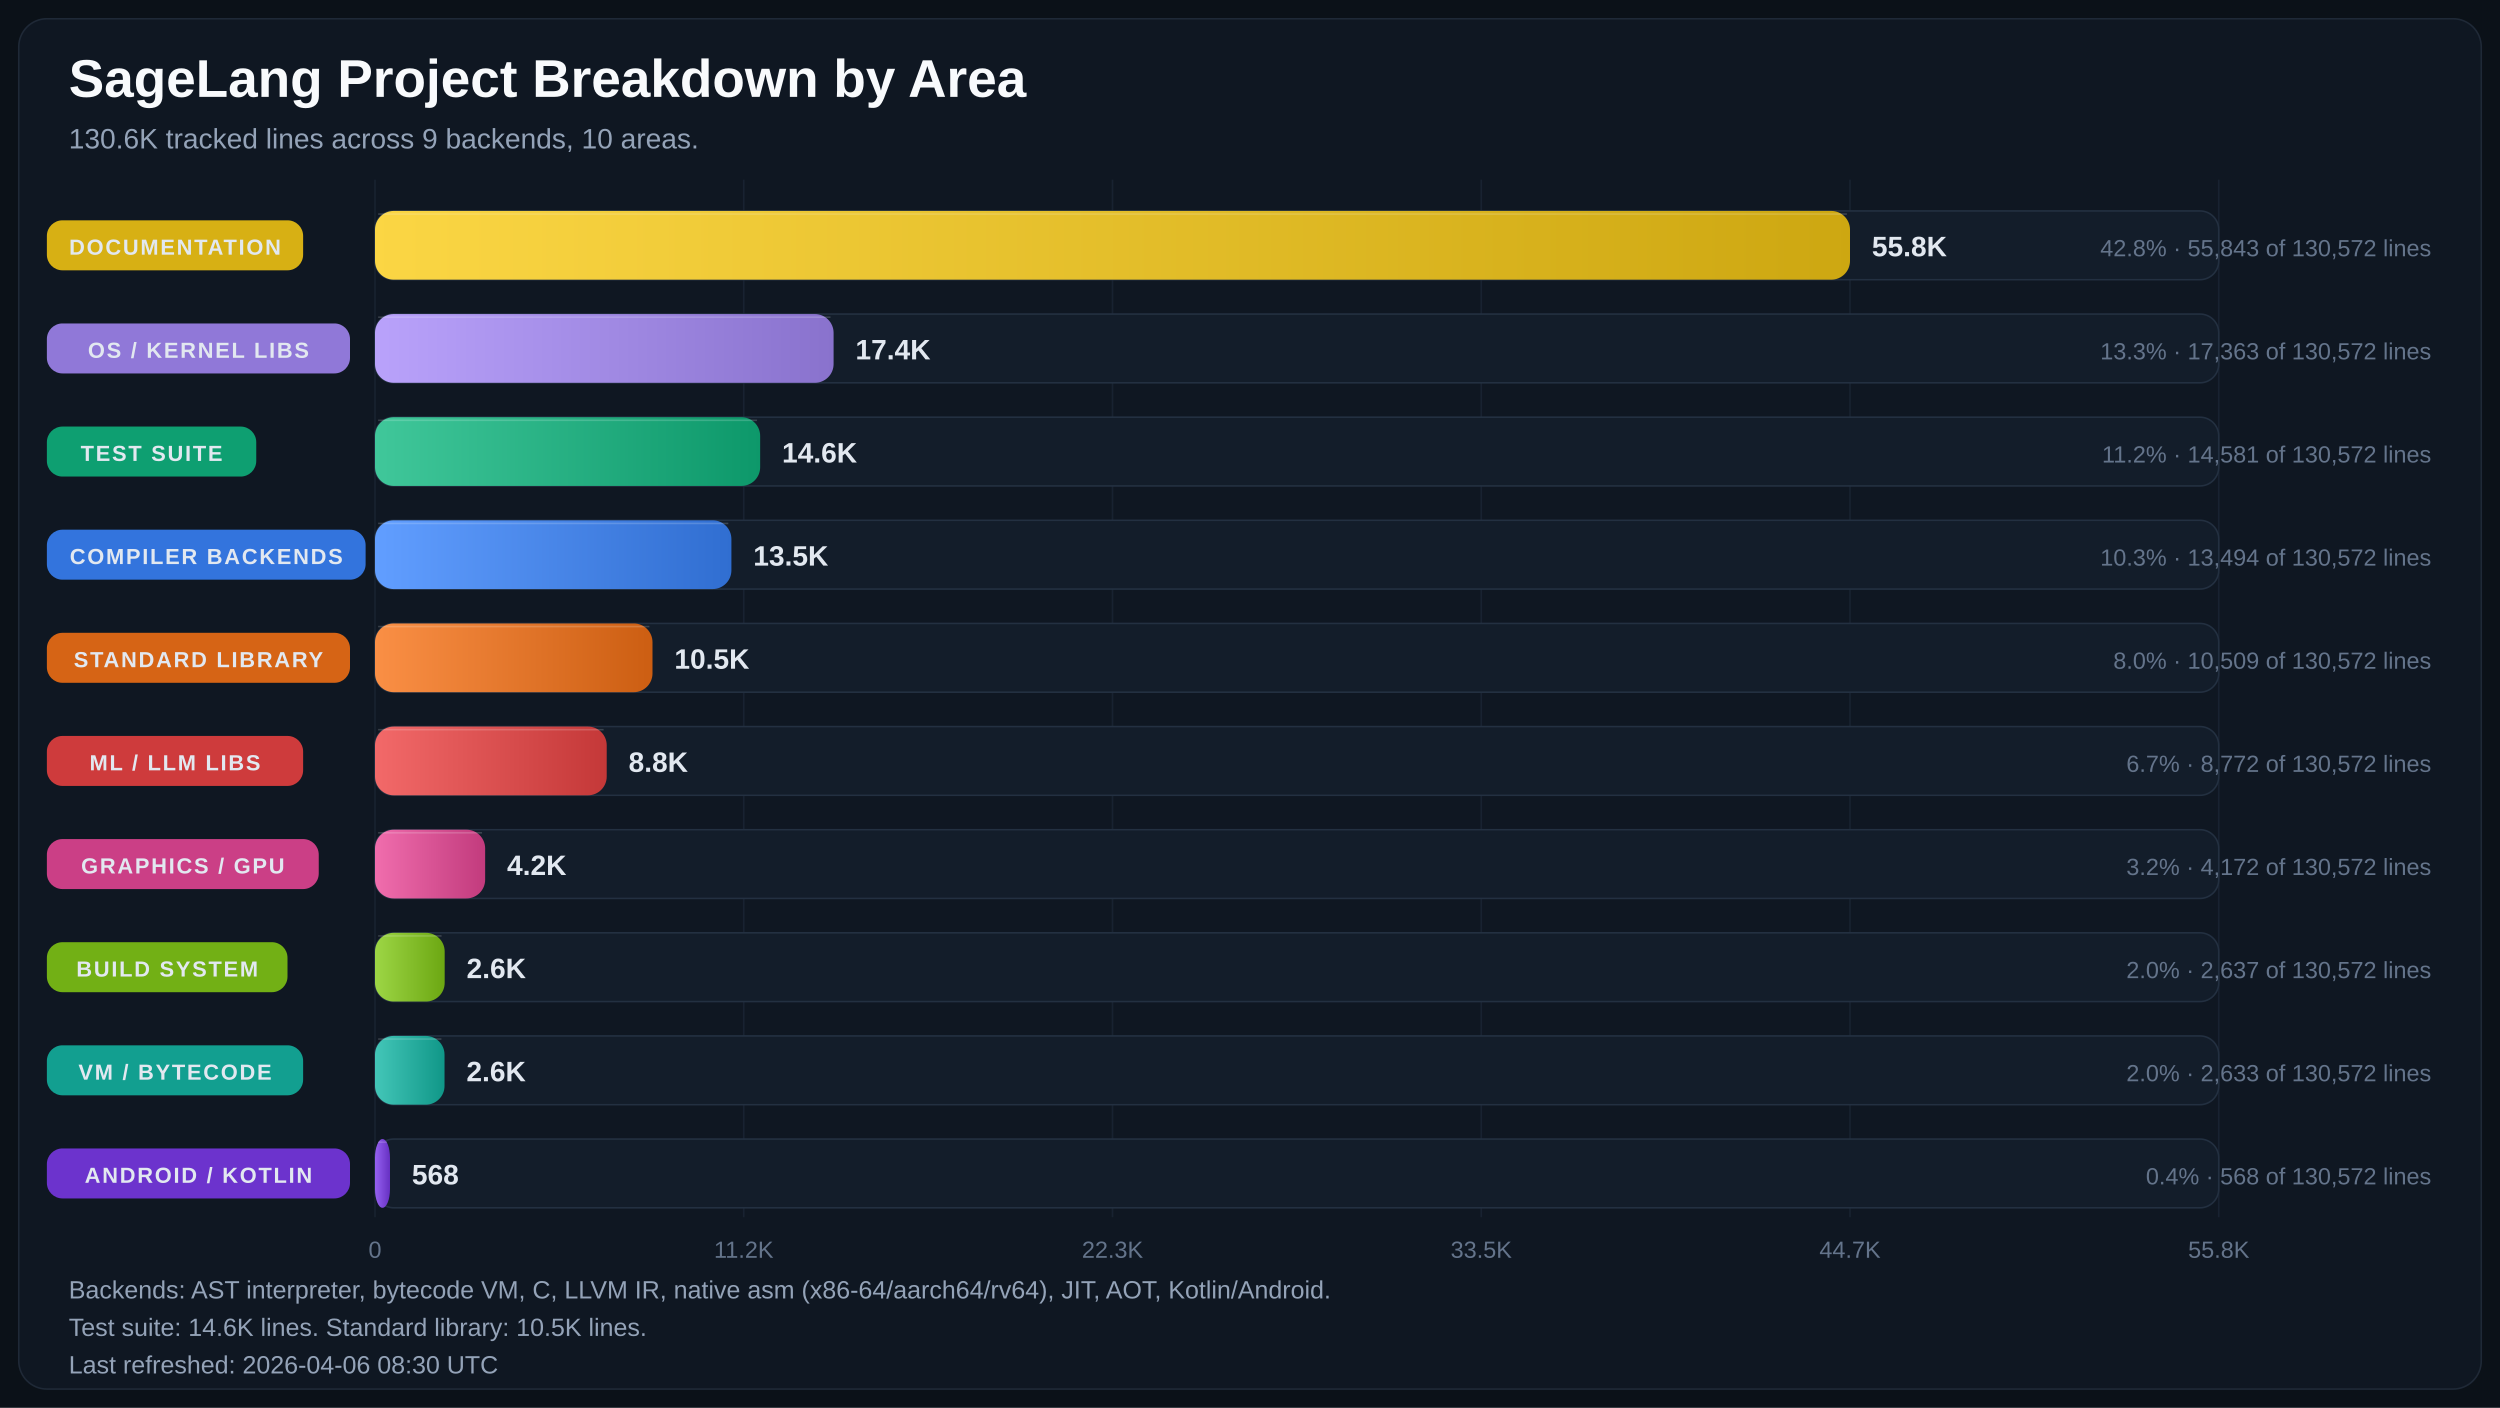
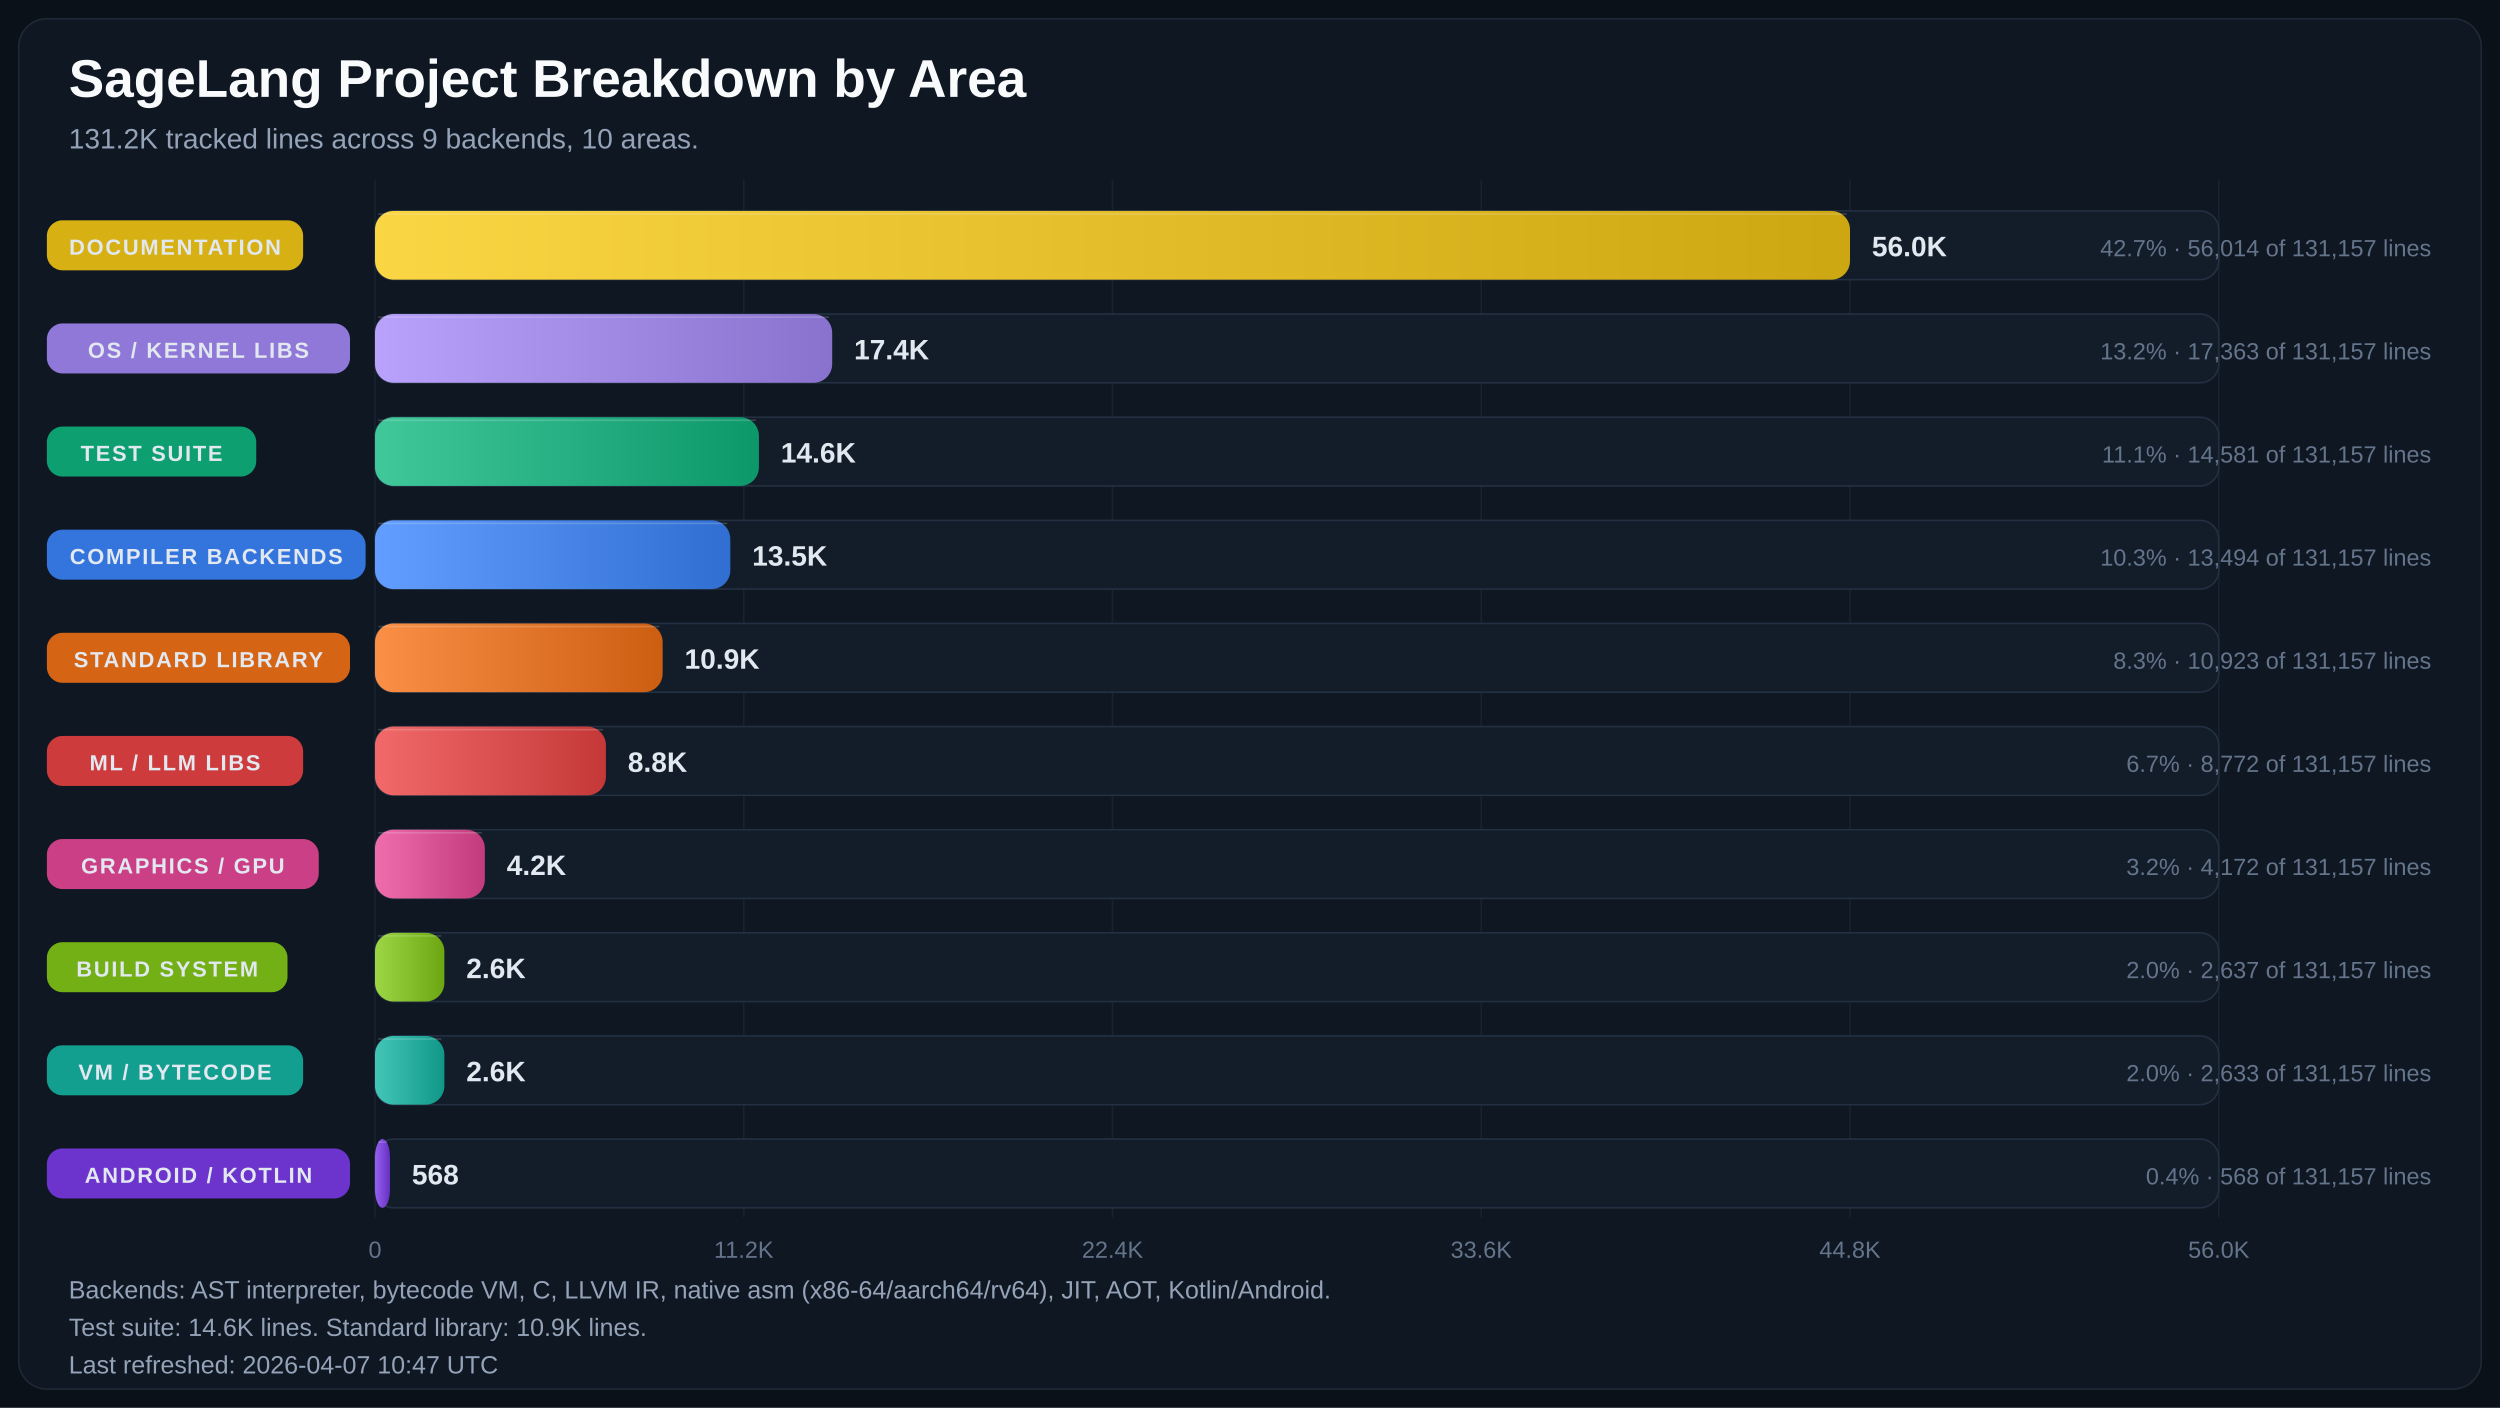
<svg xmlns="http://www.w3.org/2000/svg" width="1600" height="901" viewBox="0 0 1600 901" role="img" aria-labelledby="title desc">
  <defs>
    <linearGradient id="bar-gradient-0" x1="0%" y1="0%" x2="100%" y2="0%">
      <stop offset="0%" stop-color="#FBD644" />
      <stop offset="100%" stop-color="#CDA711" />
    </linearGradient>
    <linearGradient id="bar-gradient-1" x1="0%" y1="0%" x2="100%" y2="0%">
      <stop offset="0%" stop-color="#B9A2FB" />
      <stop offset="100%" stop-color="#8972CD" />
    </linearGradient>
    <linearGradient id="bar-gradient-2" x1="0%" y1="0%" x2="100%" y2="0%">
      <stop offset="0%" stop-color="#40C79A" />
      <stop offset="100%" stop-color="#0D986A" />
    </linearGradient>
    <linearGradient id="bar-gradient-3" x1="0%" y1="0%" x2="100%" y2="0%">
      <stop offset="0%" stop-color="#619EFF" />
      <stop offset="100%" stop-color="#306ED1" />
    </linearGradient>
    <linearGradient id="bar-gradient-4" x1="0%" y1="0%" x2="100%" y2="0%">
      <stop offset="0%" stop-color="#FA8F45" />
      <stop offset="100%" stop-color="#CC5E12" />
    </linearGradient>
    <linearGradient id="bar-gradient-5" x1="0%" y1="0%" x2="100%" y2="0%">
      <stop offset="0%" stop-color="#F26969" />
      <stop offset="100%" stop-color="#C43838" />
    </linearGradient>
    <linearGradient id="bar-gradient-6" x1="0%" y1="0%" x2="100%" y2="0%">
      <stop offset="0%" stop-color="#F06DAD" />
      <stop offset="100%" stop-color="#C23B7D" />
    </linearGradient>
    <linearGradient id="bar-gradient-7" x1="0%" y1="0%" x2="100%" y2="0%">
      <stop offset="0%" stop-color="#9DD645" />
      <stop offset="100%" stop-color="#6CA712" />
    </linearGradient>
    <linearGradient id="bar-gradient-8" x1="0%" y1="0%" x2="100%" y2="0%">
      <stop offset="0%" stop-color="#43C6B8" />
      <stop offset="100%" stop-color="#109788" />
    </linearGradient>
    <linearGradient id="bar-gradient-9" x1="0%" y1="0%" x2="100%" y2="0%">
      <stop offset="0%" stop-color="#9661F1" />
      <stop offset="100%" stop-color="#6630C2" />
    </linearGradient>
  </defs>
  <rect width="100%" height="100%" fill="#0B1118" />
  <rect x="12" y="12" width="1576" height="877" rx="18" fill="#0F1722" stroke="#1F2937" />
  <text x="44" y="62" fill="#F8FAFC" font-size="34" font-family="Segoe UI, Arial, sans-serif" font-weight="700">SageLang Project Breakdown by Area</text>
-   <text x="44" y="95" fill="#94A3B8" font-size="18" font-family="Segoe UI, Arial, sans-serif">130.6K tracked lines across 9 backends, 10 areas.</text>
+   <text x="44" y="95" fill="#94A3B8" font-size="18" font-family="Segoe UI, Arial, sans-serif">131.2K tracked lines across 9 backends, 10 areas.</text>
  <line x1="240.0" y1="115" x2="240.0" y2="779" stroke="#182231" stroke-width="1" />
  <text x="240.0" y="805" text-anchor="middle" fill="#64748B" font-size="15" font-family="Segoe UI, Arial, sans-serif">0</text>
  <line x1="476.0" y1="115" x2="476.0" y2="779" stroke="#182231" stroke-width="1" />
  <text x="476.0" y="805" text-anchor="middle" fill="#64748B" font-size="15" font-family="Segoe UI, Arial, sans-serif">11.2K</text>
  <line x1="712.0" y1="115" x2="712.0" y2="779" stroke="#182231" stroke-width="1" />
-   <text x="712.0" y="805" text-anchor="middle" fill="#64748B" font-size="15" font-family="Segoe UI, Arial, sans-serif">22.3K</text>
+   <text x="712.0" y="805" text-anchor="middle" fill="#64748B" font-size="15" font-family="Segoe UI, Arial, sans-serif">22.4K</text>
  <line x1="948.0" y1="115" x2="948.0" y2="779" stroke="#182231" stroke-width="1" />
-   <text x="948.0" y="805" text-anchor="middle" fill="#64748B" font-size="15" font-family="Segoe UI, Arial, sans-serif">33.5K</text>
+   <text x="948.0" y="805" text-anchor="middle" fill="#64748B" font-size="15" font-family="Segoe UI, Arial, sans-serif">33.6K</text>
  <line x1="1184.0" y1="115" x2="1184.0" y2="779" stroke="#182231" stroke-width="1" />
-   <text x="1184.0" y="805" text-anchor="middle" fill="#64748B" font-size="15" font-family="Segoe UI, Arial, sans-serif">44.7K</text>
+   <text x="1184.0" y="805" text-anchor="middle" fill="#64748B" font-size="15" font-family="Segoe UI, Arial, sans-serif">44.8K</text>
  <line x1="1420.0" y1="115" x2="1420.0" y2="779" stroke="#182231" stroke-width="1" />
-   <text x="1420.0" y="805" text-anchor="middle" fill="#64748B" font-size="15" font-family="Segoe UI, Arial, sans-serif">55.8K</text>
+   <text x="1420.0" y="805" text-anchor="middle" fill="#64748B" font-size="15" font-family="Segoe UI, Arial, sans-serif">56.0K</text>
  <rect x="30" y="141.0" width="164" height="32" rx="10" fill="#E1B813" opacity="0.95" />
  <text x="112.0" y="163.0" text-anchor="middle" fill="#E2E8F0" font-size="14" font-family="Segoe UI, Arial, sans-serif" font-weight="700" letter-spacing="1.1">DOCUMENTATION</text>
  <rect x="240" y="135" width="1180" height="44" rx="12" fill="#131D2A" stroke="#233041" />
  <rect x="240" y="135" width="944.0" height="44" rx="12" fill="url(#bar-gradient-0)" />
  <line x1="242.0" y1="137.0" x2="1182.0" y2="137.0" stroke="#F8FAFC" stroke-opacity="0.18" />
-   <text x="1198.0" y="164.0" text-anchor="start" fill="#E2E8F0" font-size="18" font-family="Segoe UI, Arial, sans-serif" font-weight="700">55.8K</text>
-   <text x="1556" y="164.0" text-anchor="end" fill="#64748B" font-size="15" font-family="Segoe UI, Arial, sans-serif">42.8% · 55,843 of 130,572 lines</text>
+   <text x="1198.0" y="164.0" text-anchor="start" fill="#E2E8F0" font-size="18" font-family="Segoe UI, Arial, sans-serif" font-weight="700">56.0K</text>
+   <text x="1556" y="164.0" text-anchor="end" fill="#64748B" font-size="15" font-family="Segoe UI, Arial, sans-serif">42.7% · 56,014 of 131,157 lines</text>
  <rect x="30" y="207.0" width="194" height="32" rx="10" fill="#967DE1" opacity="0.95" />
  <text x="127.0" y="229.0" text-anchor="middle" fill="#E2E8F0" font-size="14" font-family="Segoe UI, Arial, sans-serif" font-weight="700" letter-spacing="1.1">OS / KERNEL LIBS</text>
  <rect x="240" y="201" width="1180" height="44" rx="12" fill="#131D2A" stroke="#233041" />
-   <rect x="240" y="201" width="293.5" height="44" rx="12" fill="url(#bar-gradient-1)" />
-   <line x1="242.0" y1="203.0" x2="531.5" y2="203.0" stroke="#F8FAFC" stroke-opacity="0.18" />
-   <text x="547.5" y="230.0" text-anchor="start" fill="#E2E8F0" font-size="18" font-family="Segoe UI, Arial, sans-serif" font-weight="700">17.4K</text>
-   <text x="1556" y="230.0" text-anchor="end" fill="#64748B" font-size="15" font-family="Segoe UI, Arial, sans-serif">13.3% · 17,363 of 130,572 lines</text>
+   <rect x="240" y="201" width="292.6" height="44" rx="12" fill="url(#bar-gradient-1)" />
+   <line x1="242.0" y1="203.0" x2="530.6" y2="203.0" stroke="#F8FAFC" stroke-opacity="0.18" />
+   <text x="546.6" y="230.0" text-anchor="start" fill="#E2E8F0" font-size="18" font-family="Segoe UI, Arial, sans-serif" font-weight="700">17.4K</text>
+   <text x="1556" y="230.0" text-anchor="end" fill="#64748B" font-size="15" font-family="Segoe UI, Arial, sans-serif">13.2% · 17,363 of 131,157 lines</text>
  <rect x="30" y="273.0" width="134" height="32" rx="10" fill="#0EA674" opacity="0.95" />
  <text x="97.0" y="295.0" text-anchor="middle" fill="#E2E8F0" font-size="14" font-family="Segoe UI, Arial, sans-serif" font-weight="700" letter-spacing="1.1">TEST SUITE</text>
  <rect x="240" y="267" width="1180" height="44" rx="12" fill="#131D2A" stroke="#233041" />
-   <rect x="240" y="267" width="246.5" height="44" rx="12" fill="url(#bar-gradient-2)" />
-   <line x1="242.0" y1="269.0" x2="484.5" y2="269.0" stroke="#F8FAFC" stroke-opacity="0.18" />
-   <text x="500.5" y="296.0" text-anchor="start" fill="#E2E8F0" font-size="18" font-family="Segoe UI, Arial, sans-serif" font-weight="700">14.6K</text>
-   <text x="1556" y="296.0" text-anchor="end" fill="#64748B" font-size="15" font-family="Segoe UI, Arial, sans-serif">11.2% · 14,581 of 130,572 lines</text>
+   <rect x="240" y="267" width="245.7" height="44" rx="12" fill="url(#bar-gradient-2)" />
+   <line x1="242.0" y1="269.0" x2="483.7" y2="269.0" stroke="#F8FAFC" stroke-opacity="0.18" />
+   <text x="499.7" y="296.0" text-anchor="start" fill="#E2E8F0" font-size="18" font-family="Segoe UI, Arial, sans-serif" font-weight="700">14.6K</text>
+   <text x="1556" y="296.0" text-anchor="end" fill="#64748B" font-size="15" font-family="Segoe UI, Arial, sans-serif">11.1% · 14,581 of 131,157 lines</text>
  <rect x="30" y="339.0" width="204" height="32" rx="10" fill="#3479E6" opacity="0.95" />
  <text x="132.0" y="361.0" text-anchor="middle" fill="#E2E8F0" font-size="14" font-family="Segoe UI, Arial, sans-serif" font-weight="700" letter-spacing="1.1">COMPILER BACKENDS</text>
  <rect x="240" y="333" width="1180" height="44" rx="12" fill="#131D2A" stroke="#233041" />
-   <rect x="240" y="333" width="228.1" height="44" rx="12" fill="url(#bar-gradient-3)" />
-   <line x1="242.0" y1="335.0" x2="466.1" y2="335.0" stroke="#F8FAFC" stroke-opacity="0.18" />
-   <text x="482.1" y="362.0" text-anchor="start" fill="#E2E8F0" font-size="18" font-family="Segoe UI, Arial, sans-serif" font-weight="700">13.5K</text>
-   <text x="1556" y="362.0" text-anchor="end" fill="#64748B" font-size="15" font-family="Segoe UI, Arial, sans-serif">10.3% · 13,494 of 130,572 lines</text>
+   <rect x="240" y="333" width="227.4" height="44" rx="12" fill="url(#bar-gradient-3)" />
+   <line x1="242.0" y1="335.0" x2="465.4" y2="335.0" stroke="#F8FAFC" stroke-opacity="0.18" />
+   <text x="481.4" y="362.0" text-anchor="start" fill="#E2E8F0" font-size="18" font-family="Segoe UI, Arial, sans-serif" font-weight="700">13.5K</text>
+   <text x="1556" y="362.0" text-anchor="end" fill="#64748B" font-size="15" font-family="Segoe UI, Arial, sans-serif">10.3% · 13,494 of 131,157 lines</text>
  <rect x="30" y="405.0" width="194" height="32" rx="10" fill="#E06814" opacity="0.95" />
  <text x="127.0" y="427.0" text-anchor="middle" fill="#E2E8F0" font-size="14" font-family="Segoe UI, Arial, sans-serif" font-weight="700" letter-spacing="1.1">STANDARD LIBRARY</text>
  <rect x="240" y="399" width="1180" height="44" rx="12" fill="#131D2A" stroke="#233041" />
-   <rect x="240" y="399" width="177.6" height="44" rx="12" fill="url(#bar-gradient-4)" />
-   <line x1="242.0" y1="401.0" x2="415.6" y2="401.0" stroke="#F8FAFC" stroke-opacity="0.18" />
-   <text x="431.6" y="428.0" text-anchor="start" fill="#E2E8F0" font-size="18" font-family="Segoe UI, Arial, sans-serif" font-weight="700">10.5K</text>
-   <text x="1556" y="428.0" text-anchor="end" fill="#64748B" font-size="15" font-family="Segoe UI, Arial, sans-serif">8.0% · 10,509 of 130,572 lines</text>
+   <rect x="240" y="399" width="184.1" height="44" rx="12" fill="url(#bar-gradient-4)" />
+   <line x1="242.0" y1="401.0" x2="422.1" y2="401.0" stroke="#F8FAFC" stroke-opacity="0.18" />
+   <text x="438.1" y="428.0" text-anchor="start" fill="#E2E8F0" font-size="18" font-family="Segoe UI, Arial, sans-serif" font-weight="700">10.9K</text>
+   <text x="1556" y="428.0" text-anchor="end" fill="#64748B" font-size="15" font-family="Segoe UI, Arial, sans-serif">8.3% · 10,923 of 131,157 lines</text>
  <rect x="30" y="471.0" width="164" height="32" rx="10" fill="#D73D3D" opacity="0.95" />
  <text x="112.0" y="493.0" text-anchor="middle" fill="#E2E8F0" font-size="14" font-family="Segoe UI, Arial, sans-serif" font-weight="700" letter-spacing="1.1">ML / LLM LIBS</text>
  <rect x="240" y="465" width="1180" height="44" rx="12" fill="#131D2A" stroke="#233041" />
-   <rect x="240" y="465" width="148.3" height="44" rx="12" fill="url(#bar-gradient-5)" />
-   <line x1="242.0" y1="467.0" x2="386.3" y2="467.0" stroke="#F8FAFC" stroke-opacity="0.18" />
-   <text x="402.3" y="494.0" text-anchor="start" fill="#E2E8F0" font-size="18" font-family="Segoe UI, Arial, sans-serif" font-weight="700">8.8K</text>
-   <text x="1556" y="494.0" text-anchor="end" fill="#64748B" font-size="15" font-family="Segoe UI, Arial, sans-serif">6.7% · 8,772 of 130,572 lines</text>
+   <rect x="240" y="465" width="147.8" height="44" rx="12" fill="url(#bar-gradient-5)" />
+   <line x1="242.0" y1="467.0" x2="385.8" y2="467.0" stroke="#F8FAFC" stroke-opacity="0.18" />
+   <text x="401.8" y="494.0" text-anchor="start" fill="#E2E8F0" font-size="18" font-family="Segoe UI, Arial, sans-serif" font-weight="700">8.8K</text>
+   <text x="1556" y="494.0" text-anchor="end" fill="#64748B" font-size="15" font-family="Segoe UI, Arial, sans-serif">6.7% · 8,772 of 131,157 lines</text>
  <rect x="30" y="537.0" width="174" height="32" rx="10" fill="#D4418A" opacity="0.95" />
  <text x="117.0" y="559.0" text-anchor="middle" fill="#E2E8F0" font-size="14" font-family="Segoe UI, Arial, sans-serif" font-weight="700" letter-spacing="1.1">GRAPHICS / GPU</text>
  <rect x="240" y="531" width="1180" height="44" rx="12" fill="#131D2A" stroke="#233041" />
-   <rect x="240" y="531" width="70.5" height="44" rx="12" fill="url(#bar-gradient-6)" />
-   <line x1="242.0" y1="533.0" x2="308.5" y2="533.0" stroke="#F8FAFC" stroke-opacity="0.18" />
-   <text x="324.5" y="560.0" text-anchor="start" fill="#E2E8F0" font-size="18" font-family="Segoe UI, Arial, sans-serif" font-weight="700">4.2K</text>
-   <text x="1556" y="560.0" text-anchor="end" fill="#64748B" font-size="15" font-family="Segoe UI, Arial, sans-serif">3.2% · 4,172 of 130,572 lines</text>
+   <rect x="240" y="531" width="70.3" height="44" rx="12" fill="url(#bar-gradient-6)" />
+   <line x1="242.0" y1="533.0" x2="308.3" y2="533.0" stroke="#F8FAFC" stroke-opacity="0.18" />
+   <text x="324.3" y="560.0" text-anchor="start" fill="#E2E8F0" font-size="18" font-family="Segoe UI, Arial, sans-serif" font-weight="700">4.2K</text>
+   <text x="1556" y="560.0" text-anchor="end" fill="#64748B" font-size="15" font-family="Segoe UI, Arial, sans-serif">3.2% · 4,172 of 131,157 lines</text>
  <rect x="30" y="603.0" width="154" height="32" rx="10" fill="#77B814" opacity="0.95" />
  <text x="107.0" y="625.0" text-anchor="middle" fill="#E2E8F0" font-size="14" font-family="Segoe UI, Arial, sans-serif" font-weight="700" letter-spacing="1.1">BUILD SYSTEM</text>
  <rect x="240" y="597" width="1180" height="44" rx="12" fill="#131D2A" stroke="#233041" />
-   <rect x="240" y="597" width="44.6" height="44" rx="12" fill="url(#bar-gradient-7)" />
-   <line x1="242.0" y1="599.0" x2="282.6" y2="599.0" stroke="#F8FAFC" stroke-opacity="0.18" />
-   <text x="298.6" y="626.0" text-anchor="start" fill="#E2E8F0" font-size="18" font-family="Segoe UI, Arial, sans-serif" font-weight="700">2.6K</text>
-   <text x="1556" y="626.0" text-anchor="end" fill="#64748B" font-size="15" font-family="Segoe UI, Arial, sans-serif">2.0% · 2,637 of 130,572 lines</text>
+   <rect x="240" y="597" width="44.4" height="44" rx="12" fill="url(#bar-gradient-7)" />
+   <line x1="242.0" y1="599.0" x2="282.4" y2="599.0" stroke="#F8FAFC" stroke-opacity="0.18" />
+   <text x="298.4" y="626.0" text-anchor="start" fill="#E2E8F0" font-size="18" font-family="Segoe UI, Arial, sans-serif" font-weight="700">2.6K</text>
+   <text x="1556" y="626.0" text-anchor="end" fill="#64748B" font-size="15" font-family="Segoe UI, Arial, sans-serif">2.0% · 2,637 of 131,157 lines</text>
  <rect x="30" y="669.0" width="164" height="32" rx="10" fill="#12A695" opacity="0.95" />
  <text x="112.0" y="691.0" text-anchor="middle" fill="#E2E8F0" font-size="14" font-family="Segoe UI, Arial, sans-serif" font-weight="700" letter-spacing="1.1">VM / BYTECODE</text>
  <rect x="240" y="663" width="1180" height="44" rx="12" fill="#131D2A" stroke="#233041" />
-   <rect x="240" y="663" width="44.5" height="44" rx="12" fill="url(#bar-gradient-8)" />
-   <line x1="242.0" y1="665.0" x2="282.5" y2="665.0" stroke="#F8FAFC" stroke-opacity="0.18" />
-   <text x="298.5" y="692.0" text-anchor="start" fill="#E2E8F0" font-size="18" font-family="Segoe UI, Arial, sans-serif" font-weight="700">2.6K</text>
-   <text x="1556" y="692.0" text-anchor="end" fill="#64748B" font-size="15" font-family="Segoe UI, Arial, sans-serif">2.0% · 2,633 of 130,572 lines</text>
+   <rect x="240" y="663" width="44.4" height="44" rx="12" fill="url(#bar-gradient-8)" />
+   <line x1="242.0" y1="665.0" x2="282.4" y2="665.0" stroke="#F8FAFC" stroke-opacity="0.18" />
+   <text x="298.4" y="692.0" text-anchor="start" fill="#E2E8F0" font-size="18" font-family="Segoe UI, Arial, sans-serif" font-weight="700">2.6K</text>
+   <text x="1556" y="692.0" text-anchor="end" fill="#64748B" font-size="15" font-family="Segoe UI, Arial, sans-serif">2.0% · 2,633 of 131,157 lines</text>
  <rect x="30" y="735.0" width="194" height="32" rx="10" fill="#7034D5" opacity="0.95" />
  <text x="127.0" y="757.0" text-anchor="middle" fill="#E2E8F0" font-size="14" font-family="Segoe UI, Arial, sans-serif" font-weight="700" letter-spacing="1.1">ANDROID / KOTLIN</text>
  <rect x="240" y="729" width="1180" height="44" rx="12" fill="#131D2A" stroke="#233041" />
  <rect x="240" y="729" width="9.6" height="44" rx="12" fill="url(#bar-gradient-9)" />
  <line x1="242.0" y1="731.0" x2="247.6" y2="731.0" stroke="#F8FAFC" stroke-opacity="0.18" />
  <text x="263.6" y="758.0" text-anchor="start" fill="#E2E8F0" font-size="18" font-family="Segoe UI, Arial, sans-serif" font-weight="700">568</text>
-   <text x="1556" y="758.0" text-anchor="end" fill="#64748B" font-size="15" font-family="Segoe UI, Arial, sans-serif">0.4% · 568 of 130,572 lines</text>
+   <text x="1556" y="758.0" text-anchor="end" fill="#64748B" font-size="15" font-family="Segoe UI, Arial, sans-serif">0.4% · 568 of 131,157 lines</text>
  <text x="44" y="831" fill="#94A3B8" font-size="16" font-family="Segoe UI, Arial, sans-serif">Backends: AST interpreter, bytecode VM, C, LLVM IR, native asm (x86-64/aarch64/rv64), JIT, AOT, Kotlin/Android.</text>
-   <text x="44" y="855" fill="#94A3B8" font-size="16" font-family="Segoe UI, Arial, sans-serif">Test suite: 14.6K lines.  Standard library: 10.5K lines.</text>
-   <text x="44" y="879" fill="#94A3B8" font-size="16" font-family="Segoe UI, Arial, sans-serif">Last refreshed: 2026-04-06 08:30 UTC</text>
+   <text x="44" y="855" fill="#94A3B8" font-size="16" font-family="Segoe UI, Arial, sans-serif">Test suite: 14.6K lines.  Standard library: 10.9K lines.</text>
+   <text x="44" y="879" fill="#94A3B8" font-size="16" font-family="Segoe UI, Arial, sans-serif">Last refreshed: 2026-04-07 10:47 UTC</text>
</svg>
